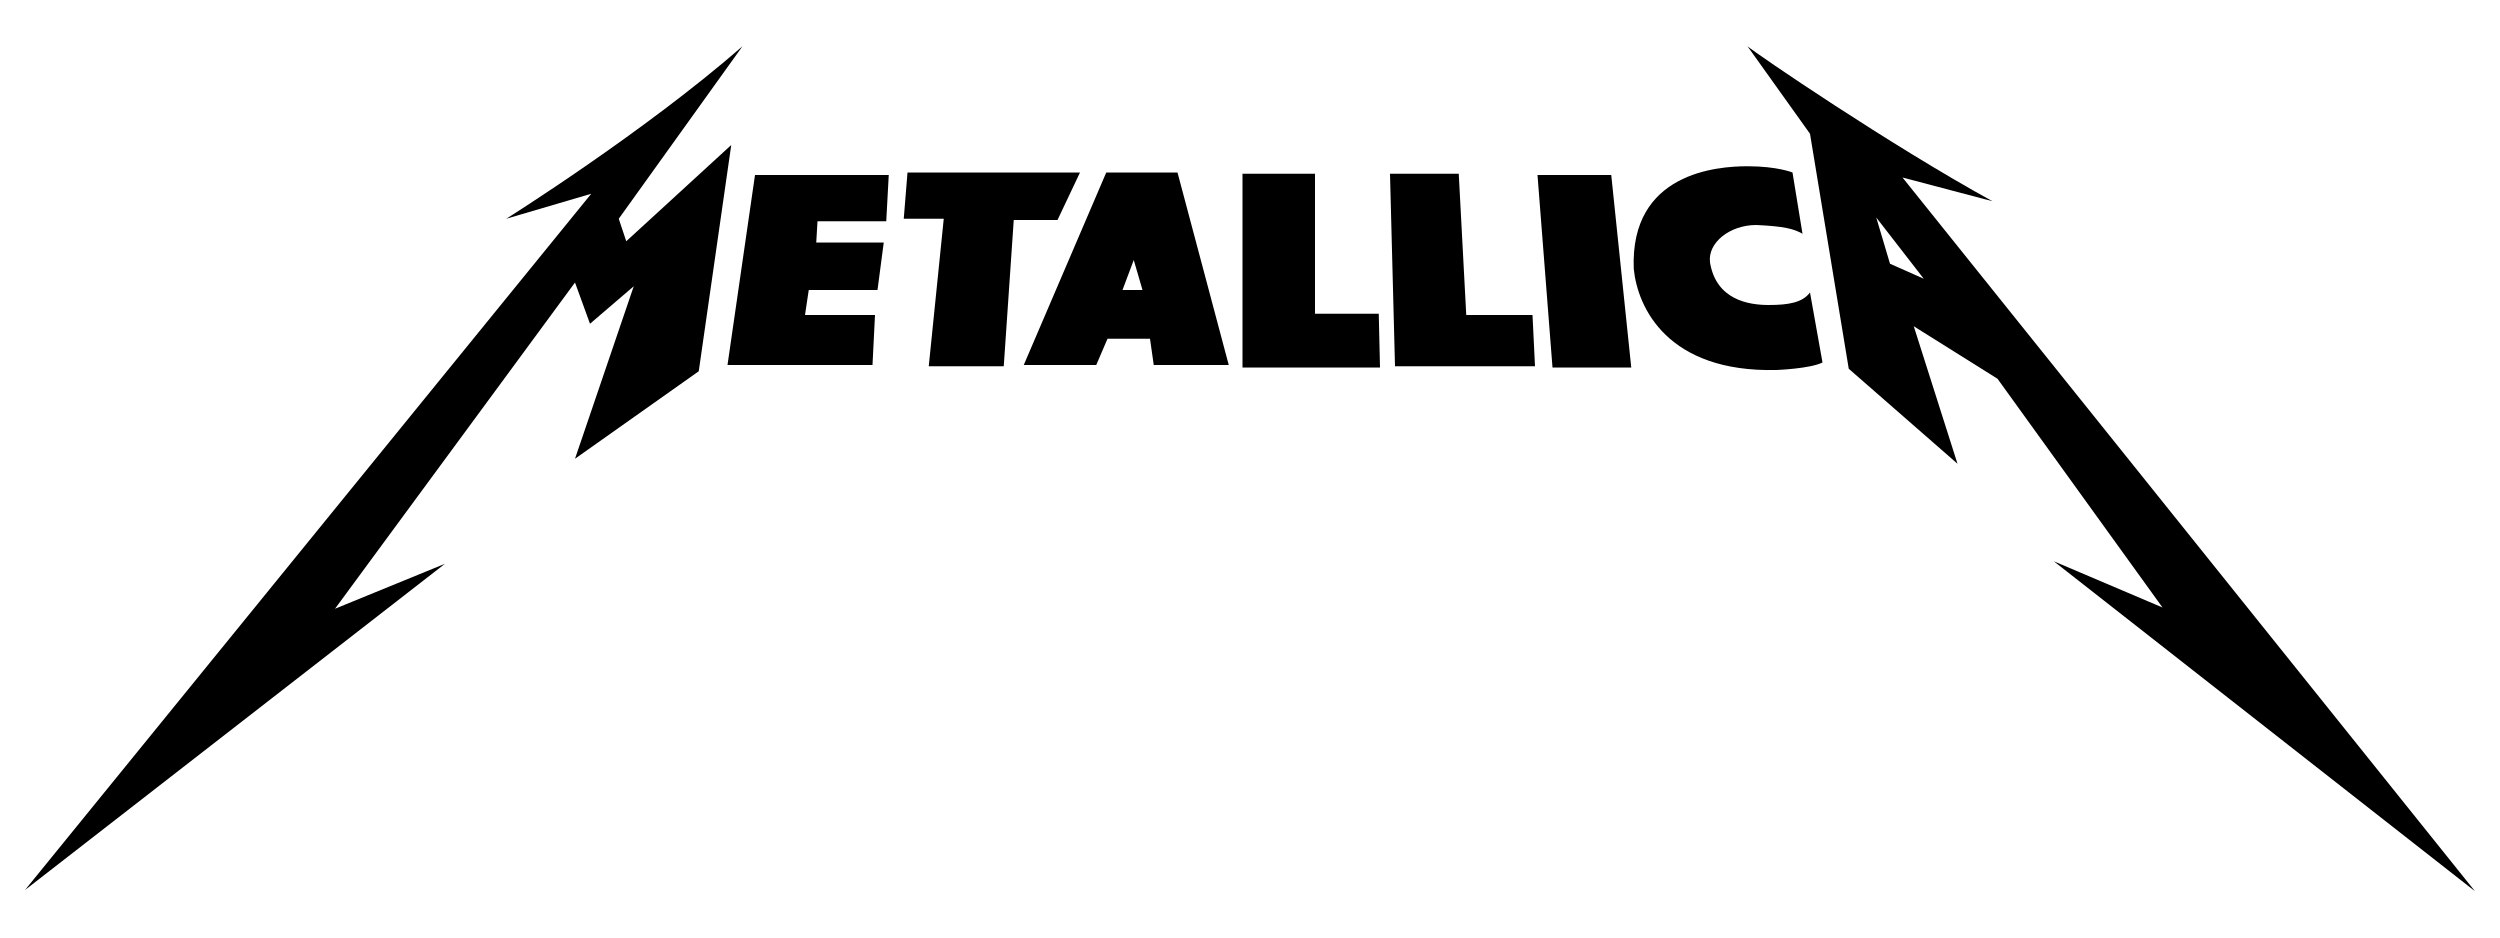
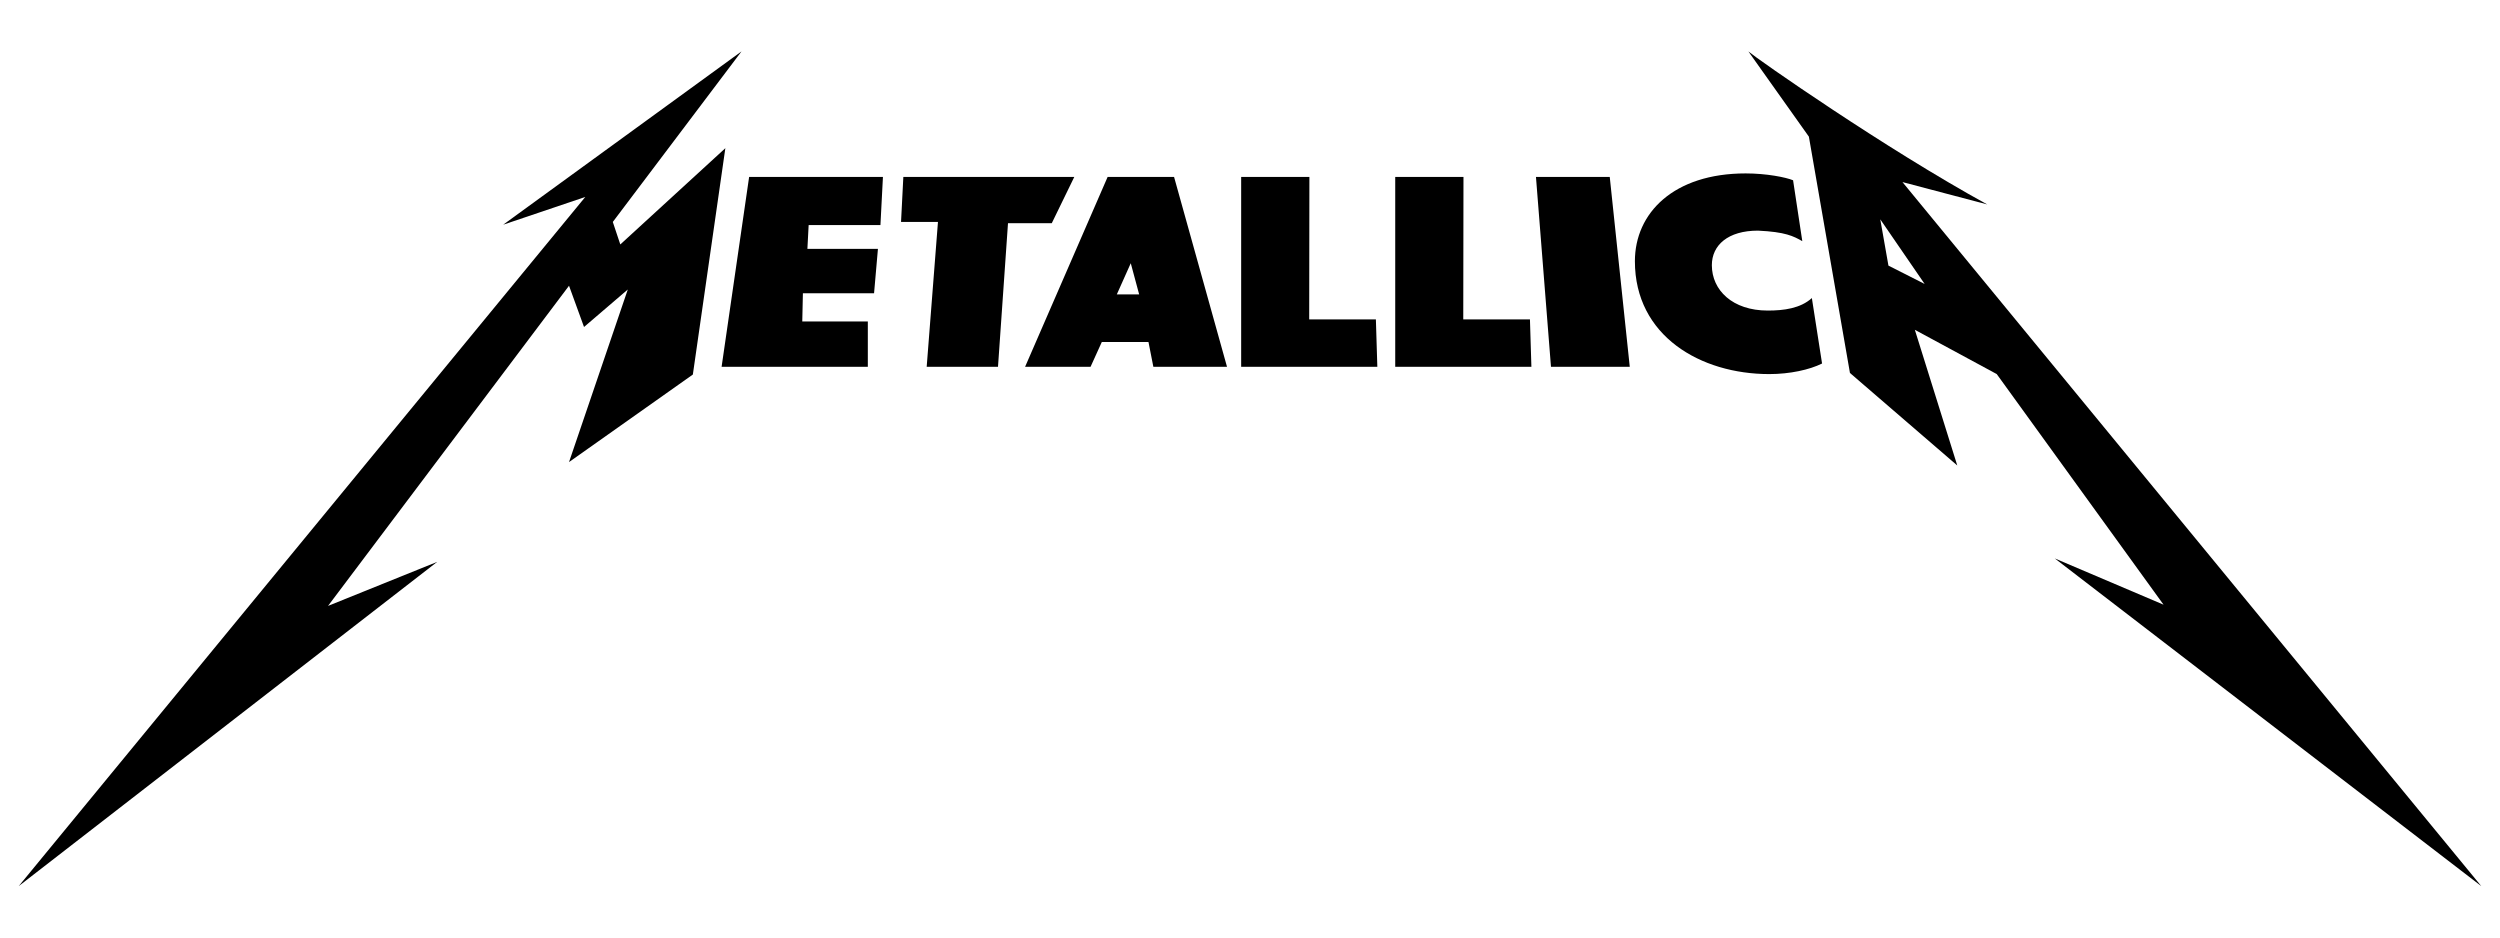
- <svg xmlns="http://www.w3.org/2000/svg" viewBox="0 0 200 75">
-   <path d="M59.4 3.7l-9.9 13.8.6 1.8 8.4-7.7-2.6 18.1-9.9 7 4.7-13.8-3.5 3-1.2-3.3-19.2 26.1 8.8-3.6L2 71.2l45.3-55.7-6.8 2s11-6.9 18.9-13.8z" />
-   <polygon points="71.1,14 60.4,14 58.2,29.2 69.8,29.2 70,25.2 64.4,25.2 64.7,23.2 70.2,23.2 70.7,19.4 65.3,19.4 65.4,17.7 70.9,17.7" />
-   <polygon points="72.6,13.8 72.3,17.5 75.5,17.5 74.3,29.3 80.3,29.3 81.1,17.6 84.6,17.6 86.4,13.8" />
-   <path d="M94.2 13.8h-5.7l-6.6 15.4h5.8l.9-2.1H92l.3 2.1h6l-4.1-15.4zm-4.4 9.4l.9-2.4.7 2.4h-1.6z" />
-   <polygon points="99.4,13.9 99.4,29.4 110.4,29.4 110.3,25.1 105.2,25.1 105.2,13.9" />
-   <polygon points="111.2,13.9 111.6,29.3 122.8,29.3 122.6,25.2 117.3,25.2 116.7,13.9" />
-   <polygon points="123,14 124.2,29.4 130.5,29.4 128.9,14" />
-   <path d="M198 71.3l-45.8-57.1 7.2 1.9c-8.2-4.5-18.9-11.8-19.6-12.4l5 7 3.1 18.8 8.7 7.6-3.5-11 6.7 4.2L173 48.6l-8.7-3.7L198 71.3zm-46.8-50.2l-1.1-3.7 3.8 4.9-2.7-1.2z" />
-   <path d="M144.2 18.7l-.8-4.9s-1.2-.5-3.6-.5c-2.4 0-9.4.5-9.1 8.2.3 3.1 2.7 8.3 11.4 8.1 0 0 2.7-.1 3.7-.6l-1-5.6c-.6.8-1.7 1-3.3 1s-4.2-.4-4.7-3.4c-.2-1.6 1.6-3 3.7-3 2.2.1 3 .3 3.7.7z" />
+ <svg xmlns="http://www.w3.org/2000/svg" viewBox="0 63 200 75">
+   <path d="M59.32 67.114L49.024 80.756l.6 1.8 8.404-7.703-2.6 18.11-9.906 7.003 4.702-13.807-3.502 3-1.2-3.3-19.28 25.614 8.736-3.526L1.5 133.886l45.323-55.13-6.568 2.22L59.32 67.113z" />
+   <polygon points="70.635,77.155 59.93,77.155 57.728,92.343 69.426,92.343 69.426,88.716 64.182,88.716 64.232,86.459 69.925,86.459 70.235,82.909 64.592,82.909 64.692,81.007 70.435,81.007" />
+   <polygon points="72.267,77.155 72.083,80.756 75.037,80.756 74.135,92.343 79.84,92.343 80.64,80.856 84.142,80.856 85.943,77.155" />
+   <path d="M93.924 77.155H88.61l-6.603 15.19h5.237l.9-1.983h3.734l.39 1.982h5.893l-4.236-15.19zm-4.58 9.4l1.117-2.497.672 2.496h-1.788z" />
+   <polygon points="99.293,77.155 99.293,92.343 110.187,92.343 110.071,88.554 104.736,88.554 104.752,77.155" />
+   <polygon points="111.618,77.155 111.618,92.343 122.512,92.343 122.396,88.554 117.061,88.554 117.078,77.155" />
+   <polygon points="122.877,77.155 124.078,92.343 130.381,92.343 128.78,77.155" />
+   <path d="M198.5 133.886l-46.303-56.32 6.783 1.79c-8.204-4.502-18.41-11.642-19.11-12.242l4.84 6.817 3.286 18.906 8.586 7.402-3.395-10.855 6.552 3.542 13.346 18.45-8.704-3.703 34.118 26.214zM151.075 84.25l-.653-3.703 3.55 5.17-2.897-1.468z" />
+   <path d="M143.45 77.423c-.585-.243-2.14-.55-3.798-.55-5.757 0-8.86 3.164-8.86 7.024 0 5.984 5.255 9.03 10.75 9.03 1.644 0 3.222-.346 4.223-.846l-.816-5.236c-.913.826-2.237 1-3.527 1-2.82 0-4.474-1.63-4.474-3.63 0-1.607 1.297-2.764 3.683-2.764 2.2.1 2.852.442 3.553.842l-.737-4.87z" />
</svg>
